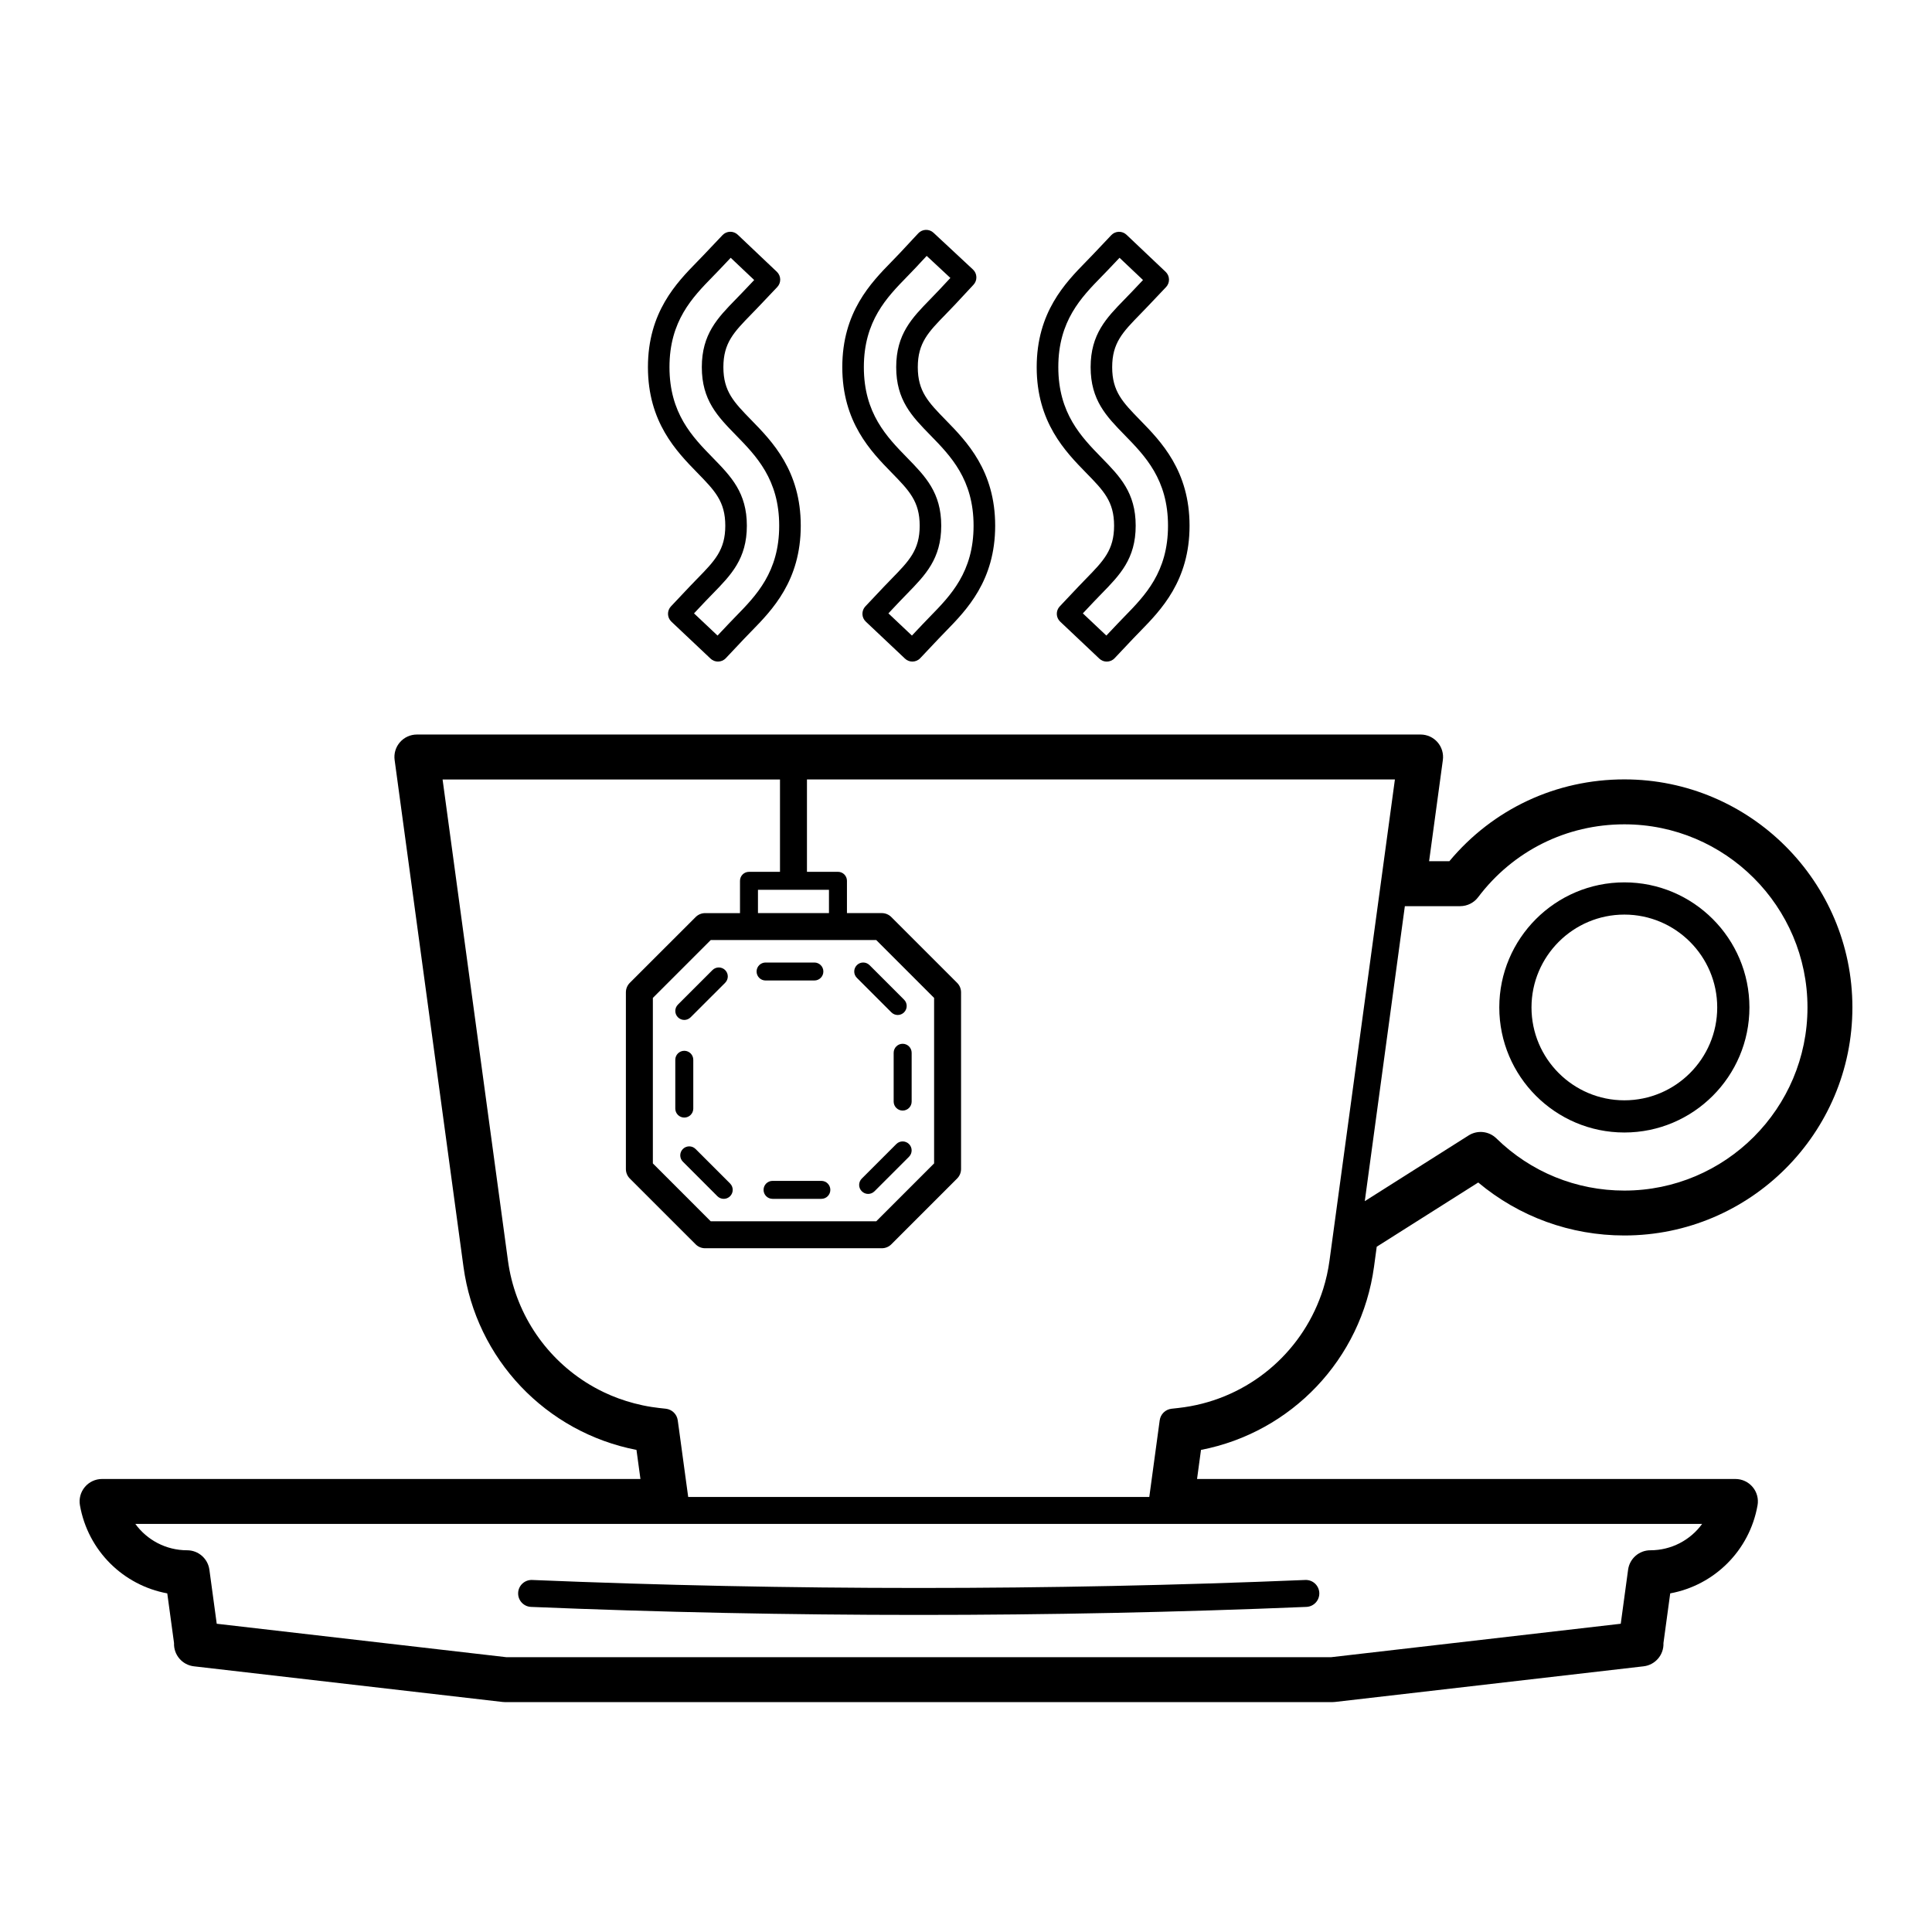
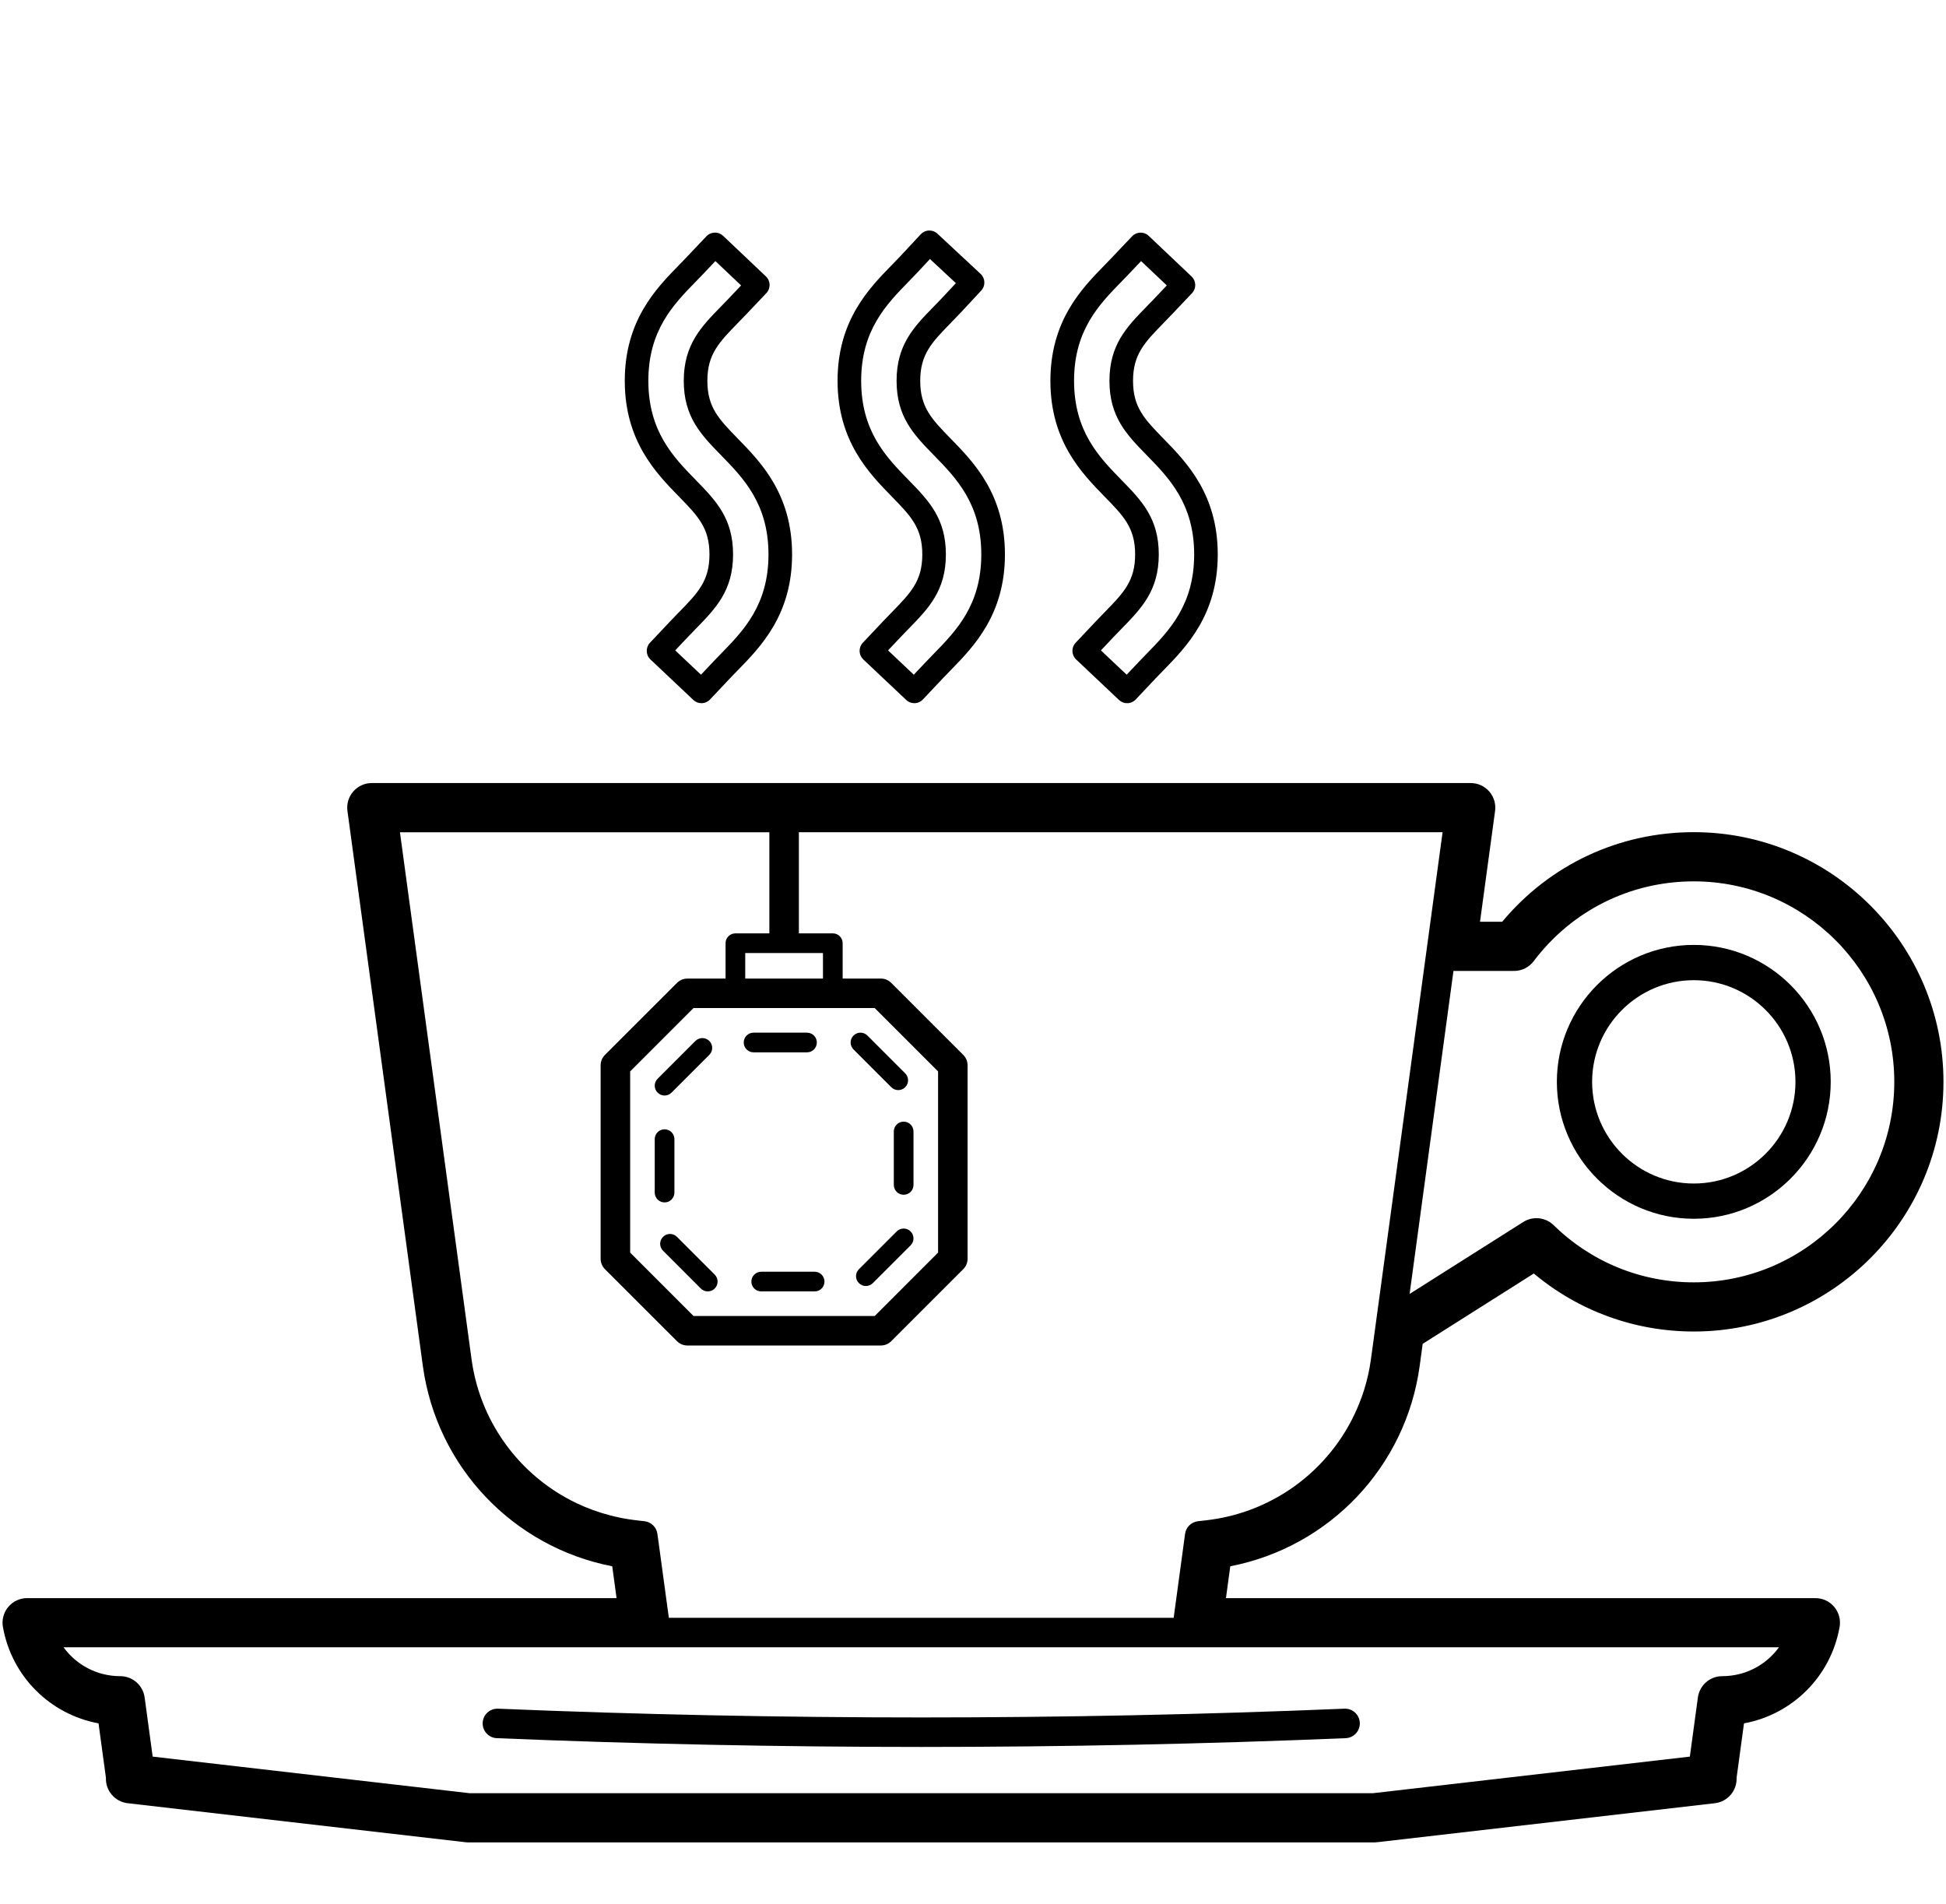
- <svg xmlns="http://www.w3.org/2000/svg" version="1.1" x="0px" y="0px" viewBox="0 0 100 100" enable-background="new 0 0 100 100" xml:space="preserve">
-   <rect x="5" y="5" fill="none" width="90" height="90" />
-   <g>
-     <path d="M84.077,58.618c3.569,0,6.473-2.904,6.473-6.474c0-3.568-2.903-6.473-6.473-6.473s-6.474,2.904-6.474,6.473   C77.604,55.714,80.508,58.618,84.077,58.618z M84.077,47.339c2.65,0,4.806,2.156,4.806,4.806c0,2.65-2.155,4.807-4.806,4.807   s-4.807-2.156-4.807-4.807C79.271,49.495,81.427,47.339,84.077,47.339z" />
-     <path d="M71.119,65.565l0.14-1.034l5.254-3.325c2.12,1.774,4.772,2.742,7.564,2.742c6.508,0,11.803-5.295,11.803-11.804   c0-6.508-5.295-11.803-11.803-11.803c-3.538,0-6.808,1.536-9.058,4.235h-1.049l0.712-5.238c0.045-0.333-0.056-0.668-0.276-0.921   c-0.221-0.253-0.54-0.398-0.876-0.398H21.577c-0.335,0-0.655,0.145-0.875,0.398c-0.221,0.252-0.322,0.588-0.276,0.921l3.563,26.227   c0.652,4.79,4.276,8.573,8.955,9.482l0.205,1.505H5.283c-0.344,0-0.67,0.151-0.891,0.415c-0.221,0.264-0.314,0.611-0.254,0.949   c0.416,2.35,2.243,4.138,4.52,4.557l0.35,2.572c-0.025,0.607,0.422,1.133,1.028,1.203l15.973,1.845   c0.044,0.005,0.089,0.008,0.133,0.008h42.824c0.044,0,0.089-0.003,0.133-0.008l15.973-1.845c0.605-0.07,1.054-0.596,1.028-1.203   l0.35-2.572c2.277-0.419,4.104-2.207,4.52-4.557c0.061-0.338-0.033-0.686-0.254-0.949s-0.547-0.415-0.891-0.415H61.959l0.204-1.505   C66.843,74.139,70.466,70.355,71.119,65.565z M69.028,63.681L69.028,63.681l-0.214,1.571c-0.068,0.505-0.179,0.995-0.327,1.468   c-0.06,0.191-0.128,0.379-0.2,0.563c-1.178,3.022-3.947,5.22-7.287,5.593l-0.36,0.04c-0.318,0.035-0.571,0.282-0.614,0.599   l-0.049,0.359l0,0l-0.071,0.525l-0.419,3.083H35.621l-0.137-1.002l-0.354-2.606c0,0-0.001,0-0.001-0.001l-0.049-0.358   c-0.043-0.316-0.296-0.563-0.613-0.599l-0.36-0.04l0,0c-0.119-0.014-0.237-0.029-0.354-0.048c-0.008-0.001-0.016-0.001-0.023-0.003   c-0.308-0.047-0.609-0.112-0.906-0.19c-0.546-0.143-1.071-0.335-1.57-0.573c-0.003-0.001-0.006-0.003-0.009-0.005   c-0.327-0.156-0.642-0.332-0.945-0.525c-2.139-1.369-3.647-3.63-4.008-6.279l-3.384-24.907h17.464v4.78h-1.605   c-0.257,0-0.465,0.208-0.465,0.465v1.672h-1.804c-0.186,0-0.363,0.074-0.493,0.205L32.6,50.871   c-0.131,0.13-0.204,0.308-0.204,0.492v9.145c0,0.186,0.073,0.362,0.204,0.493l3.405,3.404c0.13,0.131,0.308,0.204,0.493,0.204   h9.144c0.186,0,0.363-0.073,0.493-0.204l3.404-3.404c0.131-0.131,0.205-0.308,0.205-0.493v-9.145c0-0.185-0.074-0.362-0.205-0.492   l-3.404-3.404c-0.13-0.131-0.308-0.205-0.493-0.205h-1.804V45.59c0-0.257-0.208-0.465-0.465-0.465h-1.605v-4.78h30.432   l-0.627,4.616L69.028,63.681z M45.354,48.657l2.995,2.995v8.566l-2.995,2.996h-8.567l-2.995-2.996v-8.566l2.995-2.995H45.354z    M42.907,47.262h-3.675v-1.207h3.675V47.262z M75.58,46.902c0.364,0,0.708-0.172,0.928-0.463c1.811-2.397,4.569-3.772,7.569-3.772   c5.226,0,9.478,4.252,9.478,9.478c0,5.227-4.252,9.479-9.478,9.479c-2.492,0-4.846-0.96-6.627-2.703   c-0.386-0.377-0.979-0.439-1.435-0.151l-5.374,3.402l2.074-15.269H75.58z M85.421,80.242c-0.581,0-1.073,0.43-1.151,1.006   l-0.38,2.797l-14.991,1.731h-42.69l-14.991-1.731l-0.38-2.797c-0.079-0.576-0.57-1.006-1.152-1.006   c-1.093,0-2.075-0.529-2.681-1.365h2.083h25.391h26.149h27.474C87.496,79.713,86.514,80.242,85.421,80.242z" />
-     <path d="M37.541,27.21c0,1.256-0.545,1.814-1.447,2.739l-0.009,0.008c-0.134,0.138-0.268,0.275-0.4,0.415l-0.957,1.015   c-0.211,0.224-0.201,0.577,0.022,0.789l2.029,1.915c0.107,0.102,0.245,0.152,0.383,0.152c0.148,0,0.296-0.059,0.406-0.175   l0.957-1.015c0.116-0.123,0.234-0.244,0.353-0.365l0.011-0.011c1.08-1.105,2.558-2.62,2.558-5.467s-1.479-4.361-2.558-5.467   c-0.902-0.925-1.447-1.483-1.447-2.739s0.545-1.814,1.447-2.739c0.128-0.131,0.256-0.262,0.382-0.396l0.96-1.012   c0.212-0.224,0.202-0.577-0.021-0.789l-2.024-1.919c-0.107-0.102-0.251-0.157-0.399-0.153c-0.147,0.004-0.288,0.066-0.39,0.174   l-0.96,1.013c-0.111,0.118-0.225,0.234-0.342,0.354c-1.08,1.106-2.558,2.621-2.558,5.467s1.478,4.361,2.558,5.468   C36.996,25.396,37.541,25.954,37.541,27.21z M36.896,14.312c0.117-0.12,0.234-0.24,0.35-0.362l0.575-0.607l1.216,1.151   l-0.576,0.607c-0.122,0.129-0.247,0.256-0.371,0.384c-0.946,0.97-1.764,1.808-1.764,3.519c0,1.711,0.817,2.548,1.764,3.519   c1.051,1.076,2.241,2.295,2.241,4.688c0,2.392-1.19,3.612-2.241,4.688l-0.011,0.011c-0.122,0.125-0.245,0.251-0.365,0.379   l-0.574,0.608l-1.218-1.149l0.574-0.609c0.128-0.135,0.259-0.269,0.389-0.402l0.008-0.008c0.946-0.97,1.764-1.807,1.764-3.518   s-0.817-2.548-1.764-3.519c-1.051-1.076-2.241-2.295-2.241-4.688C34.651,16.611,35.842,15.392,36.896,14.312z" />
-     <path d="M47.603,27.21c0,1.256-0.544,1.814-1.446,2.739c-0.138,0.141-0.274,0.281-0.409,0.423l-0.957,1.015   c-0.102,0.107-0.156,0.251-0.152,0.399c0.004,0.148,0.067,0.288,0.175,0.39l2.029,1.915c0.107,0.102,0.245,0.152,0.383,0.152   c0.147,0,0.296-0.059,0.405-0.175l0.958-1.015c0.118-0.125,0.239-0.249,0.363-0.376c1.079-1.106,2.558-2.62,2.558-5.467   s-1.478-4.361-2.558-5.467c-0.902-0.925-1.447-1.483-1.447-2.739s0.545-1.814,1.447-2.739c0.157-0.162,0.32-0.329,0.486-0.506   l0.95-1.021c0.102-0.108,0.155-0.252,0.149-0.4c-0.005-0.148-0.068-0.288-0.177-0.389l-2.042-1.902   c-0.108-0.101-0.251-0.154-0.4-0.149c-0.147,0.005-0.287,0.069-0.388,0.177l-0.951,1.021c-0.135,0.145-0.275,0.289-0.424,0.44   c-1.079,1.106-2.558,2.621-2.558,5.467s1.479,4.361,2.559,5.467C47.059,25.396,47.603,25.954,47.603,27.21z M46.954,14.316   c0.146-0.15,0.298-0.305,0.441-0.459l0.57-0.612l1.226,1.141l-0.571,0.612c-0.156,0.168-0.314,0.331-0.468,0.487   c-0.946,0.97-1.765,1.808-1.765,3.519s0.818,2.549,1.765,3.519c1.051,1.076,2.24,2.295,2.24,4.688s-1.189,3.612-2.243,4.691   c-0.125,0.128-0.25,0.256-0.373,0.387l-0.575,0.608l-1.217-1.149l0.574-0.609c0.131-0.138,0.264-0.274,0.396-0.41   c0.946-0.97,1.764-1.808,1.764-3.518c0-1.711-0.817-2.549-1.765-3.519c-1.05-1.076-2.24-2.295-2.24-4.688   S45.904,15.392,46.954,14.316z" />
-     <path d="M57.665,27.21c0,1.256-0.545,1.814-1.447,2.739c-0.137,0.141-0.273,0.281-0.408,0.423l-0.958,1.015   c-0.211,0.224-0.201,0.577,0.023,0.789l2.028,1.916c0.107,0.102,0.245,0.152,0.383,0.152c0.148,0,0.296-0.059,0.406-0.175   l0.957-1.014c0.119-0.125,0.239-0.249,0.364-0.376c1.079-1.106,2.558-2.621,2.558-5.467s-1.479-4.361-2.558-5.467   c-0.902-0.925-1.447-1.483-1.447-2.739s0.545-1.814,1.447-2.739c0.128-0.131,0.256-0.262,0.382-0.396l0.96-1.012   c0.102-0.107,0.156-0.251,0.152-0.399s-0.066-0.288-0.174-0.39l-2.025-1.919c-0.224-0.212-0.577-0.203-0.789,0.021l-0.959,1.013   c-0.111,0.118-0.226,0.234-0.343,0.354c-1.079,1.106-2.558,2.621-2.558,5.467s1.479,4.361,2.558,5.467   C57.12,25.396,57.665,25.954,57.665,27.21z M57.021,14.312c0.117-0.12,0.234-0.24,0.35-0.362l0.576-0.607l1.215,1.151l-0.575,0.607   c-0.123,0.129-0.247,0.256-0.371,0.384c-0.947,0.97-1.765,1.808-1.765,3.519c0,1.711,0.817,2.548,1.765,3.519   c1.05,1.076,2.24,2.295,2.24,4.688s-1.19,3.612-2.244,4.692c-0.125,0.128-0.25,0.256-0.372,0.386l-0.575,0.608l-1.217-1.149   l0.574-0.609c0.13-0.138,0.263-0.274,0.396-0.41c0.947-0.97,1.765-1.808,1.765-3.519s-0.817-2.549-1.765-3.519   c-1.05-1.076-2.24-2.295-2.24-4.688C54.776,16.611,55.967,15.392,57.021,14.312z" />
-     <path d="M35.346,59.472c-0.182,0.182-0.182,0.476,0,0.657l1.786,1.787c0.091,0.091,0.21,0.136,0.329,0.136s0.237-0.045,0.328-0.136   c0.182-0.182,0.182-0.477,0-0.658l-1.786-1.786C35.821,59.29,35.527,59.29,35.346,59.472z" />
-     <path d="M39.626,50.75h2.526c0.257,0,0.465-0.208,0.465-0.465s-0.208-0.465-0.465-0.465h-2.526c-0.257,0-0.465,0.208-0.465,0.465   S39.369,50.75,39.626,50.75z" />
-     <path d="M39.987,61.122c-0.257,0-0.465,0.208-0.465,0.465s0.208,0.465,0.465,0.465h2.526c0.257,0,0.465-0.208,0.465-0.465   s-0.208-0.465-0.465-0.465H39.987z" />
-     <path d="M46.256,54.492v2.526c0,0.257,0.209,0.465,0.465,0.465c0.257,0,0.466-0.208,0.466-0.465v-2.526   c0-0.257-0.209-0.466-0.466-0.466C46.465,54.026,46.256,54.235,46.256,54.492z" />
-     <path d="M46.137,52.399c0.091,0.091,0.21,0.137,0.329,0.137s0.237-0.046,0.328-0.137c0.182-0.181,0.182-0.476,0-0.657l-1.786-1.786   c-0.182-0.182-0.476-0.182-0.657,0s-0.182,0.476,0,0.657L46.137,52.399z" />
-     <path d="M46.393,59.216l-1.787,1.787c-0.182,0.182-0.182,0.476,0,0.657c0.091,0.091,0.21,0.137,0.329,0.137   s0.238-0.046,0.329-0.137l1.786-1.786c0.182-0.182,0.182-0.477,0-0.658S46.574,59.034,46.393,59.216z" />
-     <path d="M35.09,52.655c0.091,0.091,0.21,0.137,0.329,0.137c0.118,0,0.237-0.046,0.328-0.137l1.787-1.786   c0.182-0.182,0.182-0.477,0-0.657c-0.182-0.182-0.477-0.182-0.658,0l-1.786,1.786C34.908,52.18,34.908,52.474,35.09,52.655z" />
-     <path d="M35.884,57.38v-2.526c0-0.257-0.209-0.465-0.465-0.465c-0.257,0-0.466,0.208-0.466,0.465v2.526   c0,0.257,0.209,0.465,0.466,0.465C35.675,57.845,35.884,57.637,35.884,57.38z" />
-     <path d="M27.545,81.779c-0.386-0.015-0.71,0.283-0.726,0.668c-0.016,0.385,0.283,0.71,0.667,0.726   c6.658,0.276,13.362,0.415,20.067,0.415c6.704,0,13.408-0.139,20.066-0.415c0.385-0.016,0.684-0.341,0.668-0.726   c-0.017-0.385-0.341-0.684-0.727-0.668C54.285,82.331,40.821,82.331,27.545,81.779z" />
+ <svg xmlns="http://www.w3.org/2000/svg" width="92px" height="90px" viewBox="0 0 92 90" version="1.1">
+   <defs />
+   <g id="Page-1" stroke="none" stroke-width="1" fill="none" fill-rule="evenodd">
+     <g id="enjoy">
+       <rect id="Rectangle-path" x="1" y="0" width="90" height="90" />
+       <g id="Group" transform="translate(0, 10)" fill="#000000">
+         <path d="M80.077,47.618 C83.646,47.618 86.55,44.714 86.55,41.144 C86.55,37.576 83.647,34.671 80.077,34.671 C76.507,34.671 73.603,37.575 73.603,41.144 C73.604,44.714 76.508,47.618 80.077,47.618 L80.077,47.618 Z M80.077,36.339 C82.727,36.339 84.883,38.495 84.883,41.145 C84.883,43.795 82.728,45.952 80.077,45.952 C77.426,45.952 75.27,43.796 75.27,41.145 C75.271,38.495 77.427,36.339 80.077,36.339 L80.077,36.339 Z" id="Shape" />
+         <path d="M67.119,54.565 L67.259,53.531 L72.513,50.206 C74.633,51.98 77.285,52.948 80.077,52.948 C86.585,52.948 91.88,47.653 91.88,41.144 C91.88,34.636 86.585,29.341 80.077,29.341 C76.539,29.341 73.269,30.877 71.019,33.576 L69.97,33.576 L70.682,28.338 C70.727,28.005 70.626,27.67 70.406,27.417 C70.185,27.164 69.866,27.019 69.53,27.019 L17.577,27.019 C17.242,27.019 16.922,27.164 16.702,27.417 C16.481,27.669 16.38,28.005 16.426,28.338 L19.989,54.565 C20.641,59.355 24.265,63.138 28.944,64.047 L29.149,65.552 L1.283,65.552 C0.939,65.552 0.613,65.703 0.392,65.967 C0.171,66.231 0.078,66.578 0.138,66.916 C0.554,69.266 2.381,71.054 4.658,71.473 L5.008,74.045 C4.983,74.652 5.43,75.178 6.036,75.248 L22.009,77.093 C22.053,77.098 22.098,77.101 22.142,77.101 L64.966,77.101 C65.01,77.101 65.055,77.098 65.099,77.093 L81.072,75.248 C81.677,75.178 82.126,74.652 82.1,74.045 L82.45,71.473 C84.727,71.054 86.554,69.266 86.97,66.916 C87.031,66.578 86.937,66.23 86.716,65.967 C86.495,65.704 86.169,65.552 85.825,65.552 L57.959,65.552 L58.163,64.047 C62.843,63.139 66.466,59.355 67.119,54.565 L67.119,54.565 Z M65.028,52.681 L65.028,52.681 L64.814,54.252 C64.746,54.757 64.635,55.247 64.487,55.72 C64.427,55.911 64.359,56.099 64.287,56.283 C63.109,59.305 60.34,61.503 57,61.876 L56.64,61.916 C56.322,61.951 56.069,62.198 56.026,62.515 L55.977,62.874 L55.977,62.874 L55.906,63.399 L55.487,66.482 L31.621,66.482 L31.484,65.48 L31.13,62.874 C31.13,62.874 31.129,62.874 31.129,62.873 L31.08,62.515 C31.037,62.199 30.784,61.952 30.467,61.916 L30.107,61.876 L30.107,61.876 C29.988,61.862 29.87,61.847 29.753,61.828 C29.745,61.827 29.737,61.827 29.73,61.825 C29.422,61.778 29.121,61.713 28.824,61.635 C28.278,61.492 27.753,61.3 27.254,61.062 C27.251,61.061 27.248,61.059 27.245,61.057 C26.918,60.901 26.603,60.725 26.3,60.532 C24.161,59.163 22.653,56.902 22.292,54.253 L18.908,29.346 L36.372,29.346 L36.372,34.126 L34.767,34.126 C34.51,34.126 34.302,34.334 34.302,34.591 L34.302,36.263 L32.498,36.263 C32.312,36.263 32.135,36.337 32.005,36.468 L28.6,39.871 C28.469,40.001 28.396,40.179 28.396,40.363 L28.396,49.508 C28.396,49.694 28.469,49.87 28.6,50.001 L32.005,53.405 C32.135,53.536 32.313,53.609 32.498,53.609 L41.642,53.609 C41.828,53.609 42.005,53.536 42.135,53.405 L45.539,50.001 C45.67,49.87 45.744,49.693 45.744,49.508 L45.744,40.363 C45.744,40.178 45.67,40.001 45.539,39.871 L42.135,36.467 C42.005,36.336 41.827,36.262 41.642,36.262 L39.838,36.262 L39.838,34.59 C39.838,34.333 39.63,34.125 39.373,34.125 L37.768,34.125 L37.768,29.345 L68.2,29.345 L67.573,33.961 L65.028,52.681 L65.028,52.681 Z M41.354,37.657 L44.349,40.652 L44.349,49.218 L41.354,52.214 L32.787,52.214 L29.792,49.218 L29.792,40.652 L32.787,37.657 L41.354,37.657 L41.354,37.657 Z M38.907,36.262 L35.232,36.262 L35.232,35.055 L38.907,35.055 L38.907,36.262 L38.907,36.262 Z M71.58,35.902 C71.944,35.902 72.288,35.73 72.508,35.439 C74.319,33.042 77.077,31.667 80.077,31.667 C85.303,31.667 89.555,35.919 89.555,41.145 C89.555,46.372 85.303,50.624 80.077,50.624 C77.585,50.624 75.231,49.664 73.45,47.921 C73.064,47.544 72.471,47.482 72.015,47.77 L66.641,51.172 L68.715,35.903 L71.58,35.903 L71.58,35.902 Z M81.421,69.242 C80.84,69.242 80.348,69.672 80.27,70.248 L79.89,73.045 L64.899,74.776 L22.209,74.776 L7.218,73.045 L6.838,70.248 C6.759,69.672 6.268,69.242 5.686,69.242 C4.593,69.242 3.611,68.713 3.005,67.877 L5.088,67.877 L30.479,67.877 L56.628,67.877 L84.102,67.877 C83.496,68.713 82.514,69.242 81.421,69.242 L81.421,69.242 Z" id="Shape" />
+         <path d="M33.541,16.21 C33.541,17.466 32.996,18.024 32.094,18.949 L32.085,18.957 C31.951,19.095 31.817,19.232 31.685,19.372 L30.728,20.387 C30.517,20.611 30.527,20.964 30.75,21.176 L32.779,23.091 C32.886,23.193 33.024,23.243 33.162,23.243 C33.31,23.243 33.458,23.184 33.568,23.068 L34.525,22.053 C34.641,21.93 34.759,21.809 34.878,21.688 L34.889,21.677 C35.969,20.572 37.447,19.057 37.447,16.21 C37.447,13.363 35.968,11.849 34.889,10.743 C33.987,9.818 33.442,9.26 33.442,8.004 C33.442,6.748 33.987,6.19 34.889,5.265 C35.017,5.134 35.145,5.003 35.271,4.869 L36.231,3.857 C36.443,3.633 36.433,3.28 36.21,3.068 L34.186,1.149 C34.079,1.047 33.935,0.992 33.787,0.996 C33.64,1 33.499,1.062 33.397,1.17 L32.437,2.183 C32.326,2.301 32.212,2.417 32.095,2.537 C31.015,3.643 29.537,5.158 29.537,8.004 C29.537,10.85 31.015,12.365 32.095,13.472 C32.996,14.396 33.541,14.954 33.541,16.21 L33.541,16.21 Z M32.896,3.312 C33.013,3.192 33.13,3.072 33.246,2.95 L33.821,2.343 L35.037,3.494 L34.461,4.101 C34.339,4.23 34.214,4.357 34.09,4.485 C33.144,5.455 32.326,6.293 32.326,8.004 C32.326,9.715 33.143,10.552 34.09,11.523 C35.141,12.599 36.331,13.818 36.331,16.211 C36.331,18.603 35.141,19.823 34.09,20.899 L34.079,20.91 C33.957,21.035 33.834,21.161 33.714,21.289 L33.14,21.897 L31.922,20.748 L32.496,20.139 C32.624,20.004 32.755,19.87 32.885,19.737 L32.893,19.729 C33.839,18.759 34.657,17.922 34.657,16.211 C34.657,14.5 33.84,13.663 32.893,12.692 C31.842,11.616 30.652,10.397 30.652,8.004 C30.651,5.611 31.842,4.392 32.896,3.312 L32.896,3.312 Z" id="Shape" />
+         <path d="M43.603,16.21 C43.603,17.466 43.059,18.024 42.157,18.949 C42.019,19.09 41.883,19.23 41.748,19.372 L40.791,20.387 C40.689,20.494 40.635,20.638 40.639,20.786 C40.643,20.934 40.706,21.074 40.814,21.176 L42.843,23.091 C42.95,23.193 43.088,23.243 43.226,23.243 C43.373,23.243 43.522,23.184 43.631,23.068 L44.589,22.053 C44.707,21.928 44.828,21.804 44.952,21.677 C46.031,20.571 47.51,19.057 47.51,16.21 C47.51,13.363 46.032,11.849 44.952,10.743 C44.05,9.818 43.505,9.26 43.505,8.004 C43.505,6.748 44.05,6.19 44.952,5.265 C45.109,5.103 45.272,4.936 45.438,4.759 L46.388,3.738 C46.49,3.63 46.543,3.486 46.537,3.338 C46.532,3.19 46.469,3.05 46.36,2.949 L44.318,1.047 C44.21,0.946 44.067,0.893 43.918,0.898 C43.771,0.903 43.631,0.967 43.53,1.075 L42.579,2.096 C42.444,2.241 42.304,2.385 42.155,2.536 C41.076,3.642 39.597,5.157 39.597,8.003 C39.597,10.849 41.076,12.364 42.156,13.47 C43.059,14.396 43.603,14.954 43.603,16.21 L43.603,16.21 Z M42.954,3.316 C43.1,3.166 43.252,3.011 43.395,2.857 L43.965,2.245 L45.191,3.386 L44.62,3.998 C44.464,4.166 44.306,4.329 44.152,4.485 C43.206,5.455 42.387,6.293 42.387,8.004 C42.387,9.715 43.205,10.553 44.152,11.523 C45.203,12.599 46.392,13.818 46.392,16.211 C46.392,18.604 45.203,19.823 44.149,20.902 C44.024,21.03 43.899,21.158 43.776,21.289 L43.201,21.897 L41.984,20.748 L42.558,20.139 C42.689,20.001 42.822,19.865 42.954,19.729 C43.9,18.759 44.718,17.921 44.718,16.211 C44.718,14.5 43.901,13.662 42.953,12.692 C41.903,11.616 40.713,10.397 40.713,8.004 C40.713,5.611 41.904,4.392 42.954,3.316 L42.954,3.316 Z" id="Shape" />
+         <path d="M53.665,16.21 C53.665,17.466 53.12,18.024 52.218,18.949 C52.081,19.09 51.945,19.23 51.81,19.372 L50.852,20.387 C50.641,20.611 50.651,20.964 50.875,21.176 L52.903,23.092 C53.01,23.194 53.148,23.244 53.286,23.244 C53.434,23.244 53.582,23.185 53.692,23.069 L54.649,22.055 C54.768,21.93 54.888,21.806 55.013,21.679 C56.092,20.573 57.571,19.058 57.571,16.212 C57.571,13.366 56.092,11.851 55.013,10.745 C54.111,9.82 53.566,9.262 53.566,8.006 C53.566,6.75 54.111,6.192 55.013,5.267 C55.141,5.136 55.269,5.005 55.395,4.871 L56.355,3.859 C56.457,3.752 56.511,3.608 56.507,3.46 C56.503,3.312 56.441,3.172 56.333,3.07 L54.308,1.151 C54.084,0.939 53.731,0.948 53.519,1.172 L52.56,2.185 C52.449,2.303 52.334,2.419 52.217,2.539 C51.138,3.645 49.659,5.16 49.659,8.006 C49.659,10.852 51.138,12.367 52.217,13.473 C53.12,14.396 53.665,14.954 53.665,16.21 L53.665,16.21 Z M53.021,3.312 C53.138,3.192 53.255,3.072 53.371,2.95 L53.947,2.343 L55.162,3.494 L54.587,4.101 C54.464,4.23 54.34,4.357 54.216,4.485 C53.269,5.455 52.451,6.293 52.451,8.004 C52.451,9.715 53.268,10.552 54.216,11.523 C55.266,12.599 56.456,13.818 56.456,16.211 C56.456,18.604 55.266,19.823 54.212,20.903 C54.087,21.031 53.962,21.159 53.84,21.289 L53.265,21.897 L52.048,20.748 L52.622,20.139 C52.752,20.001 52.885,19.865 53.018,19.729 C53.965,18.759 54.783,17.921 54.783,16.21 C54.783,14.499 53.966,13.661 53.018,12.691 C51.968,11.615 50.778,10.396 50.778,8.003 C50.776,5.611 51.967,4.392 53.021,3.312 L53.021,3.312 Z" id="Shape" />
+         <path d="M31.346,48.472 C31.164,48.654 31.164,48.948 31.346,49.129 L33.132,50.916 C33.223,51.007 33.342,51.052 33.461,51.052 C33.58,51.052 33.698,51.007 33.789,50.916 C33.971,50.734 33.971,50.439 33.789,50.258 L32.003,48.472 C31.821,48.29 31.527,48.29 31.346,48.472 L31.346,48.472 Z" id="Shape" />
+         <path d="M35.626,39.75 L38.152,39.75 C38.409,39.75 38.617,39.542 38.617,39.285 C38.617,39.028 38.409,38.82 38.152,38.82 L35.626,38.82 C35.369,38.82 35.161,39.028 35.161,39.285 C35.161,39.542 35.369,39.75 35.626,39.75 L35.626,39.75 Z" id="Shape" />
+         <path d="M35.987,50.122 C35.73,50.122 35.522,50.33 35.522,50.587 C35.522,50.844 35.73,51.052 35.987,51.052 L38.513,51.052 C38.77,51.052 38.978,50.844 38.978,50.587 C38.978,50.33 38.77,50.122 38.513,50.122 L35.987,50.122 L35.987,50.122 Z" id="Shape" />
+         <path d="M42.256,43.492 L42.256,46.018 C42.256,46.275 42.465,46.483 42.721,46.483 C42.978,46.483 43.187,46.275 43.187,46.018 L43.187,43.492 C43.187,43.235 42.978,43.026 42.721,43.026 C42.465,43.026 42.256,43.235 42.256,43.492 L42.256,43.492 Z" id="Shape" />
+         <path d="M42.137,41.399 C42.228,41.49 42.347,41.536 42.466,41.536 C42.585,41.536 42.703,41.49 42.794,41.399 C42.976,41.218 42.976,40.923 42.794,40.742 L41.008,38.956 C40.826,38.774 40.532,38.774 40.351,38.956 C40.17,39.138 40.169,39.432 40.351,39.613 L42.137,41.399 L42.137,41.399 Z" id="Shape" />
+         <path d="M42.393,48.216 L40.606,50.003 C40.424,50.185 40.424,50.479 40.606,50.66 C40.697,50.751 40.816,50.797 40.935,50.797 C41.054,50.797 41.173,50.751 41.264,50.66 L43.05,48.874 C43.232,48.692 43.232,48.397 43.05,48.216 C42.868,48.035 42.574,48.034 42.393,48.216 L42.393,48.216 Z" id="Shape" />
+         <path d="M31.09,41.655 C31.181,41.746 31.3,41.792 31.419,41.792 C31.537,41.792 31.656,41.746 31.747,41.655 L33.534,39.869 C33.716,39.687 33.716,39.392 33.534,39.212 C33.352,39.03 33.057,39.03 32.876,39.212 L31.09,40.998 C30.908,41.18 30.908,41.474 31.09,41.655 L31.09,41.655 Z" id="Shape" />
+         <path d="M31.884,46.38 L31.884,43.854 C31.884,43.597 31.675,43.389 31.419,43.389 C31.162,43.389 30.953,43.597 30.953,43.854 L30.953,46.38 C30.953,46.637 31.162,46.845 31.419,46.845 C31.675,46.845 31.884,46.637 31.884,46.38 L31.884,46.38 Z" id="Shape" />
+         <path d="M23.545,70.779 C23.159,70.764 22.835,71.062 22.819,71.447 C22.803,71.832 23.102,72.157 23.486,72.173 C30.144,72.449 36.848,72.588 43.553,72.588 C50.257,72.588 56.961,72.449 63.619,72.173 C64.004,72.157 64.303,71.832 64.287,71.447 C64.27,71.062 63.946,70.763 63.56,70.779 C50.285,71.331 36.821,71.331 23.545,70.779 L23.545,70.779 Z" id="Shape" />
+       </g>
+     </g>
  </g>
</svg>
